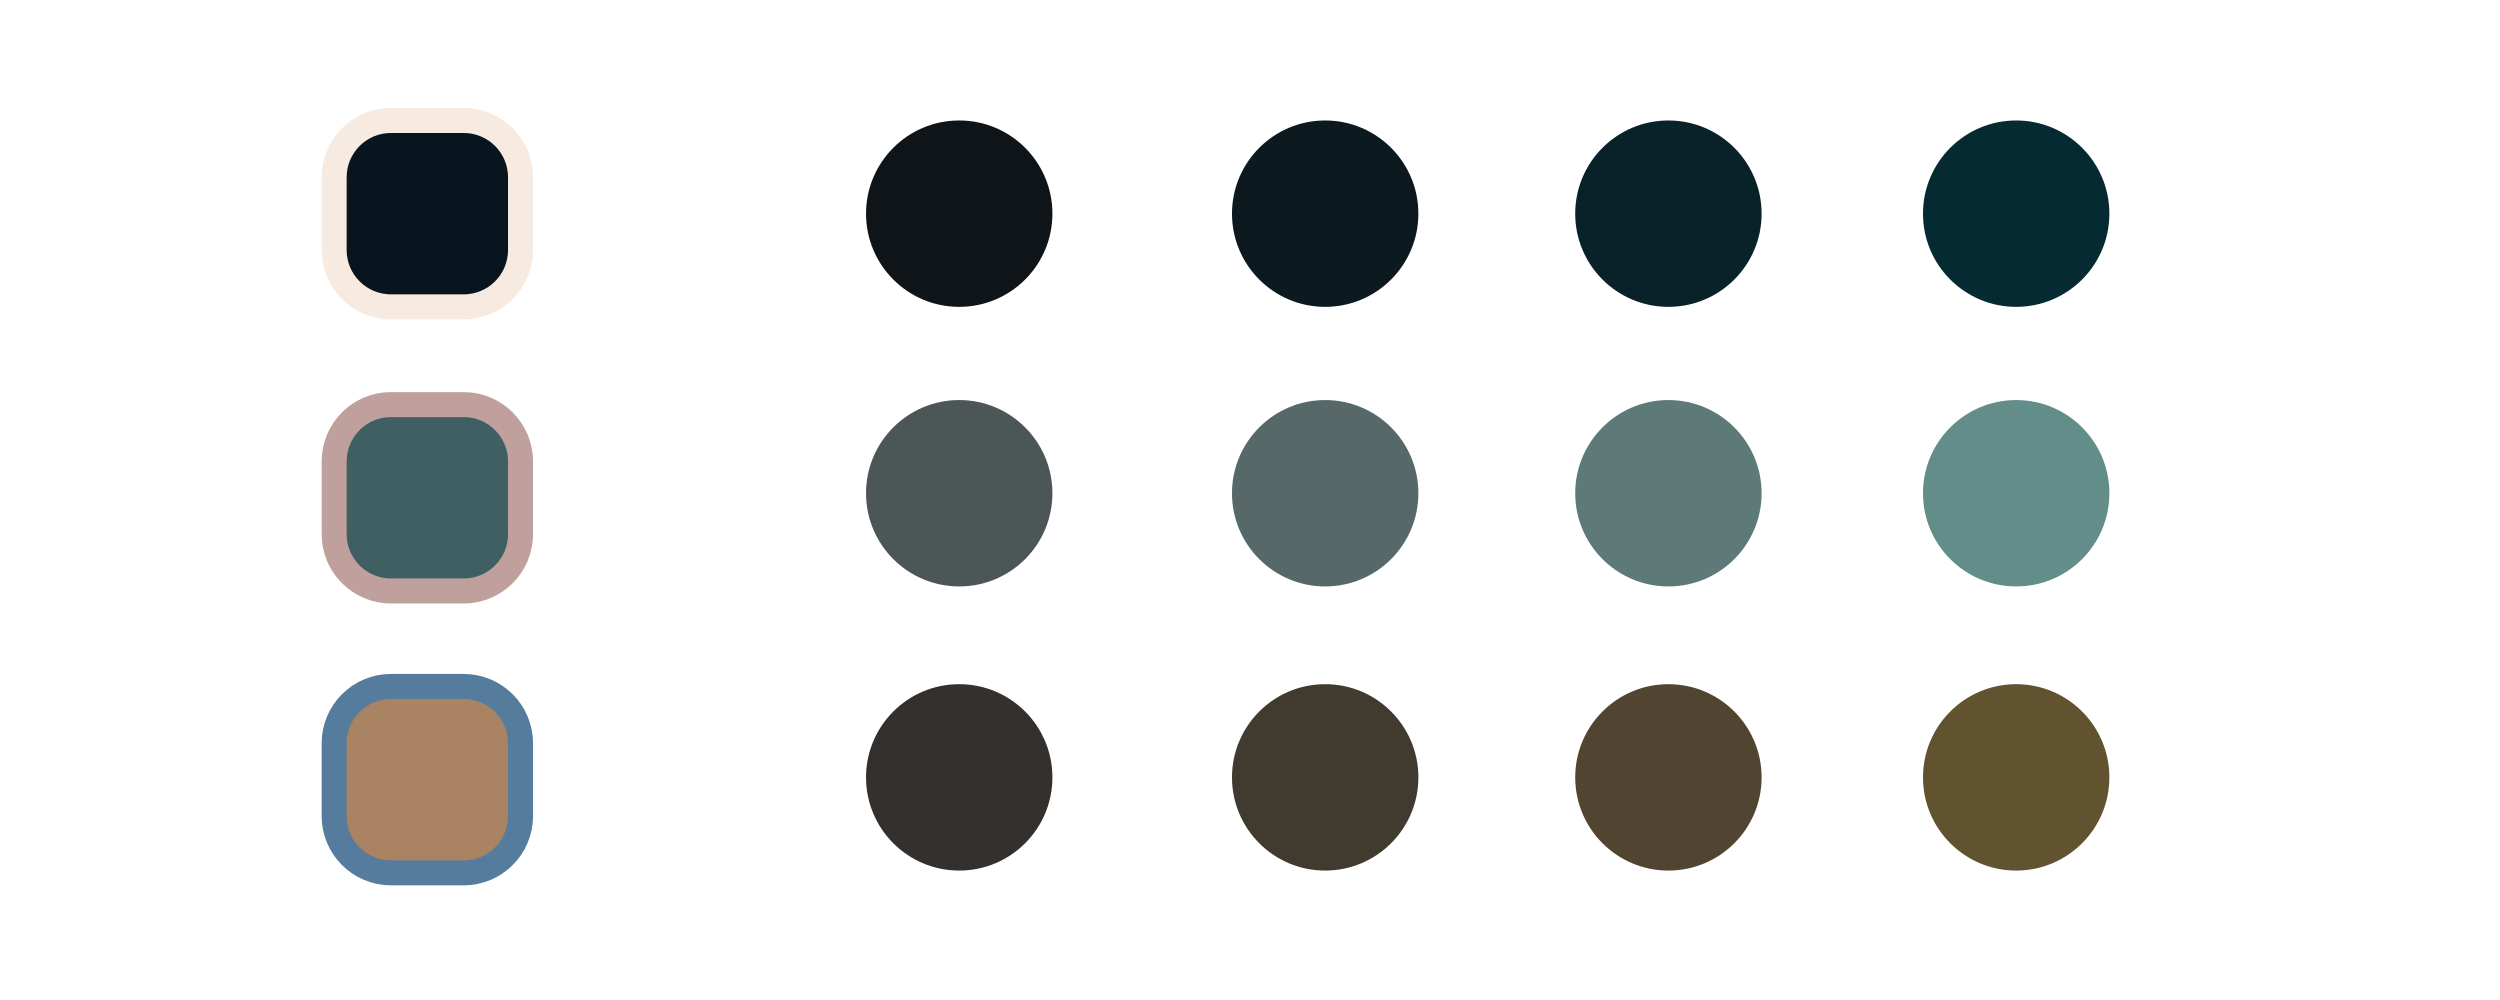
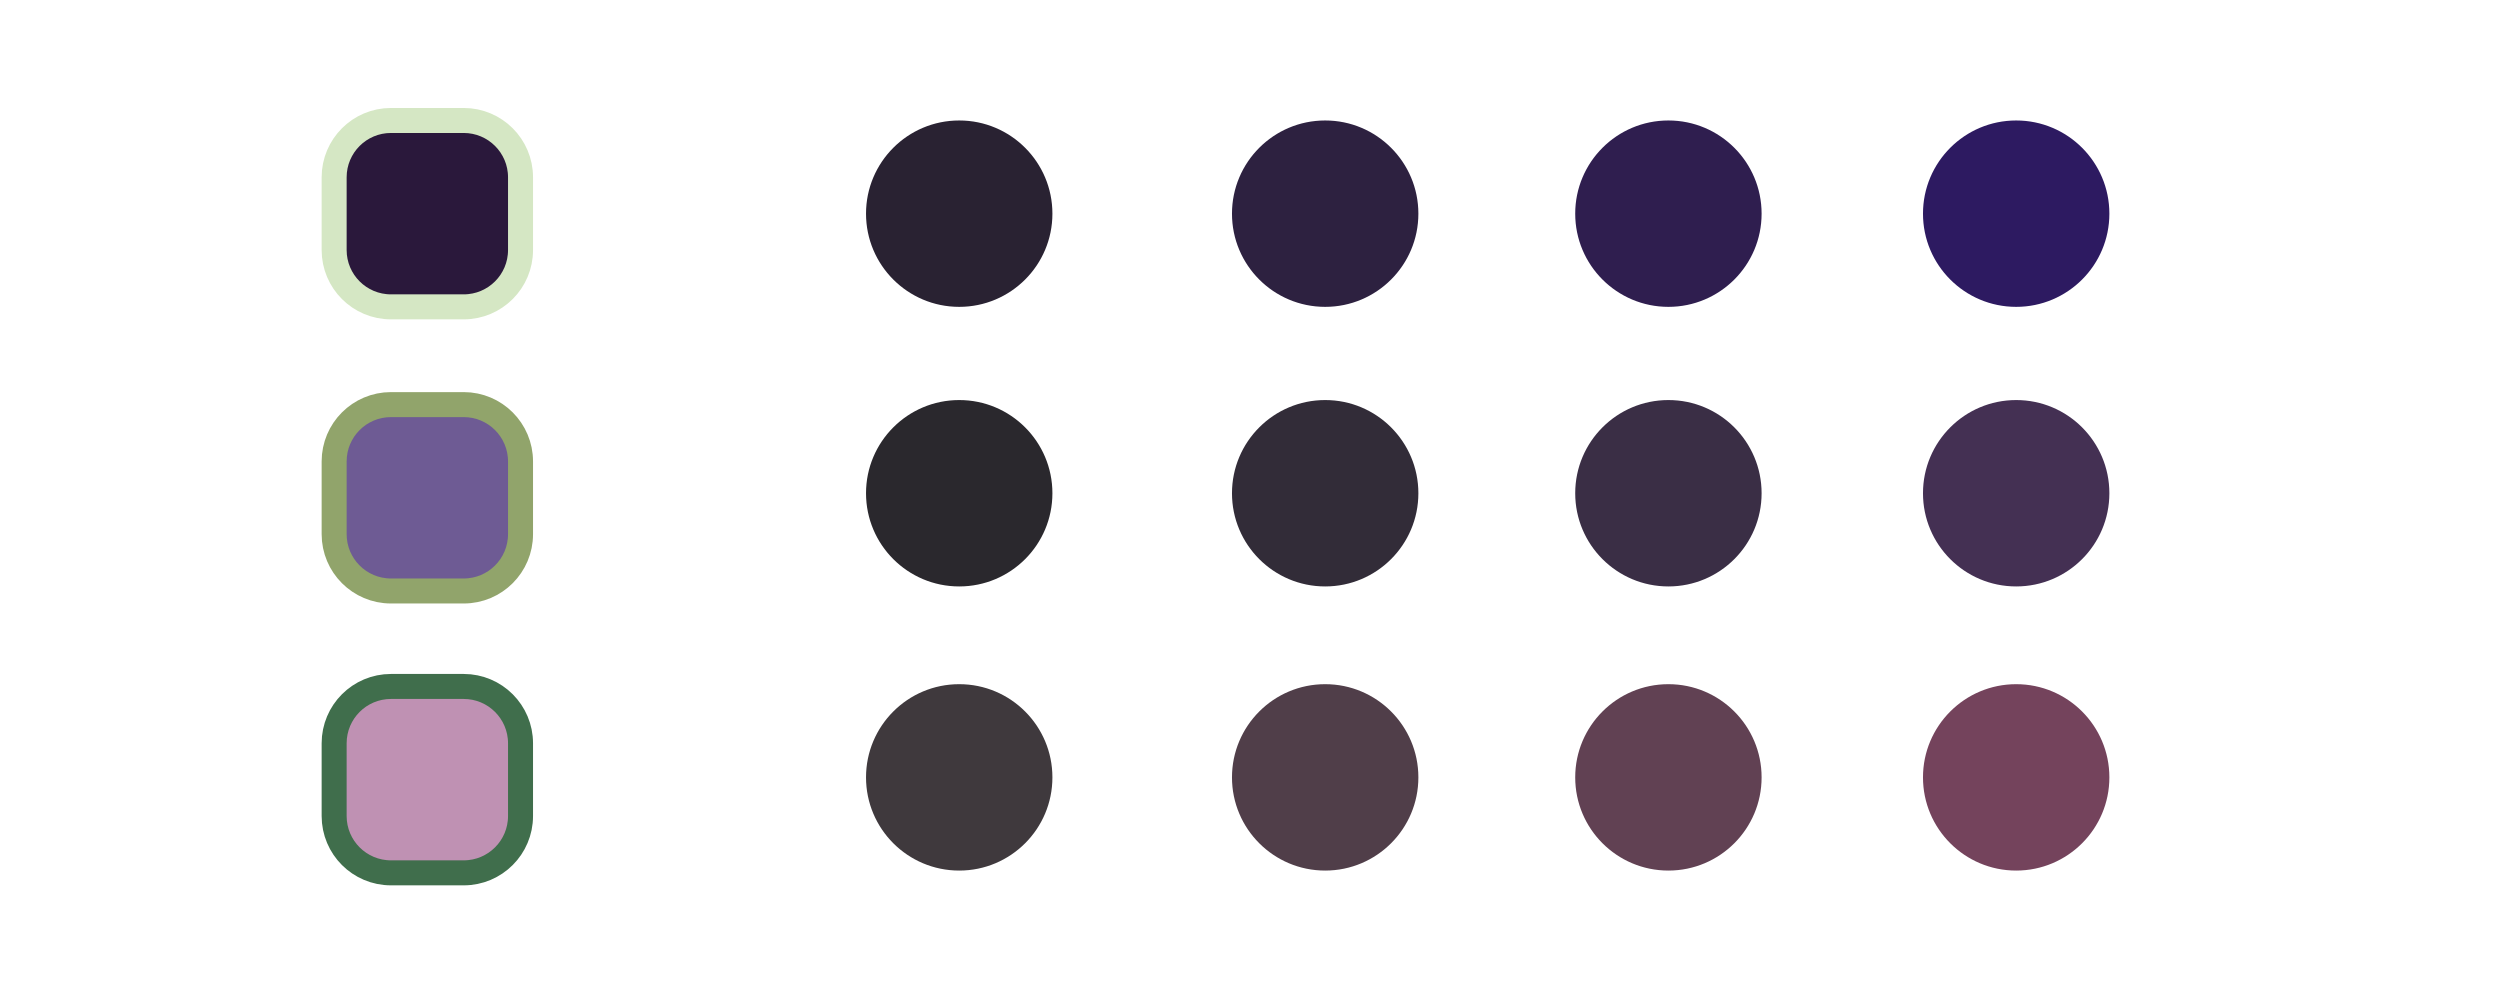
<svg xmlns="http://www.w3.org/2000/svg" width="1000" height="400" viewBox="0 0 264.583 105.833" version="1.1" id="svg1">
  <defs id="defs1" />
  <g id="layer1">
-     <rect style="fill:#08151E;fill-opacity:1;stroke:#F7EAE1;stroke-width:2.646;stroke-linecap:round;stroke-linejoin:round;stroke-dasharray:none;stroke-opacity:1;paint-order:fill markers stroke" id="rect1" width="19.726" height="19.726" x="35.363" y="12.75" ry="6.014" />
-     <rect style="fill:#3F5F63;fill-opacity:1;stroke:#C0A09C;stroke-width:2.646;stroke-linecap:round;stroke-linejoin:round;stroke-dasharray:none;stroke-opacity:1;paint-order:fill markers stroke" id="rect2" width="19.726" height="19.726" x="35.363" y="42.82" ry="6.014" />
-     <rect style="fill:#AA8362;fill-opacity:1;stroke:#557C9D;stroke-width:2.646;stroke-linecap:round;stroke-linejoin:round;stroke-dasharray:none;stroke-opacity:1;paint-order:fill markers stroke" id="rect3" width="19.726" height="19.726" x="35.363" y="72.65" ry="6.014" />
-     <rect style="fill:#0E1418;fill-opacity:1;stroke:none;stroke-width:2.646;stroke-linecap:round;stroke-linejoin:round;stroke-dasharray:none;stroke-opacity:1;paint-order:fill markers stroke" id="rect4" width="19.726" height="19.726" x="91.654" y="12.75" ry="9.863" />
-     <rect style="fill:#0C1A20;fill-opacity:1;stroke:none;stroke-width:2.646;stroke-linecap:round;stroke-linejoin:round;stroke-dasharray:none;stroke-opacity:1;paint-order:fill markers stroke" id="rect5" width="19.726" height="19.726" x="130.385" y="12.75" ry="9.863" />
-     <rect style="fill:#092128;fill-opacity:1;stroke:none;stroke-width:2.646;stroke-linecap:round;stroke-linejoin:round;stroke-dasharray:none;stroke-opacity:1;paint-order:fill markers stroke" id="rect6" width="19.726" height="19.726" x="166.71" y="12.75" ry="9.863" />
-     <rect style="fill:#062A32;fill-opacity:1;stroke:none;stroke-width:2.646;stroke-linecap:round;stroke-linejoin:round;stroke-dasharray:none;stroke-opacity:1;paint-order:fill markers stroke" id="rect7" width="19.726" height="19.726" x="203.516" y="12.75" ry="9.863" />
-     <rect style="fill:#4D5657;fill-opacity:1;stroke:none;stroke-width:2.646;stroke-linecap:round;stroke-linejoin:round;stroke-dasharray:none;stroke-opacity:1;paint-order:fill markers stroke" id="rect8" width="19.726" height="19.726" x="91.654" y="42.339" ry="9.863" />
-     <rect style="fill:#566868;fill-opacity:1;stroke:none;stroke-width:2.646;stroke-linecap:round;stroke-linejoin:round;stroke-dasharray:none;stroke-opacity:1;paint-order:fill markers stroke" id="rect9" width="19.726" height="19.726" x="130.385" y="42.339" ry="9.863" />
-     <rect style="fill:#5D7A78;fill-opacity:1;stroke:none;stroke-width:2.646;stroke-linecap:round;stroke-linejoin:round;stroke-dasharray:none;stroke-opacity:1;paint-order:fill markers stroke" id="rect10" width="19.726" height="19.726" x="166.71" y="42.339" ry="9.863" />
-     <rect style="fill:#638D88;fill-opacity:1;stroke:none;stroke-width:2.646;stroke-linecap:round;stroke-linejoin:round;stroke-dasharray:none;stroke-opacity:1;paint-order:fill markers stroke" id="rect11" width="19.726" height="19.726" x="203.516" y="42.339" ry="9.863" />
-     <rect style="fill:#33302D;fill-opacity:1;stroke:none;stroke-width:2.646;stroke-linecap:round;stroke-linejoin:round;stroke-dasharray:none;stroke-opacity:1;paint-order:fill markers stroke" id="rect12" width="19.726" height="19.726" x="91.654" y="72.409" ry="9.863" />
-     <rect style="fill:#413A2F;fill-opacity:1;stroke:none;stroke-width:2.646;stroke-linecap:round;stroke-linejoin:round;stroke-dasharray:none;stroke-opacity:1;paint-order:fill markers stroke" id="rect13" width="19.726" height="19.726" x="130.385" y="72.409" ry="9.863" />
-     <rect style="fill:#514531;fill-opacity:1;stroke:none;stroke-width:2.646;stroke-linecap:round;stroke-linejoin:round;stroke-dasharray:none;stroke-opacity:1;paint-order:fill markers stroke" id="rect14" width="19.726" height="19.726" x="166.71" y="72.409" ry="9.863" />
-     <rect style="fill:#625330;fill-opacity:1;stroke:none;stroke-width:2.646;stroke-linecap:round;stroke-linejoin:round;stroke-dasharray:none;stroke-opacity:1;paint-order:fill markers stroke" id="rect15" width="19.726" height="19.726" x="203.516" y="72.409" ry="9.863" />
+     <rect style="fill:#2A183B;fill-opacity:1;stroke:#D5E7C4;stroke-width:2.646;stroke-linecap:round;stroke-linejoin:round;stroke-dasharray:none;stroke-opacity:1;paint-order:fill markers stroke" id="rect1" width="19.726" height="19.726" x="35.363" y="12.75" ry="6.014" />
+     <rect style="fill:#6E5B94;fill-opacity:1;stroke:#91A46B;stroke-width:2.646;stroke-linecap:round;stroke-linejoin:round;stroke-dasharray:none;stroke-opacity:1;paint-order:fill markers stroke" id="rect2" width="19.726" height="19.726" x="35.363" y="42.82" ry="6.014" />
+     <rect style="fill:#BF91B3;fill-opacity:1;stroke:#406E4C;stroke-width:2.646;stroke-linecap:round;stroke-linejoin:round;stroke-dasharray:none;stroke-opacity:1;paint-order:fill markers stroke" id="rect3" width="19.726" height="19.726" x="35.363" y="72.65" ry="6.014" />
+     <rect style="fill:#292232;fill-opacity:1;stroke:none;stroke-width:2.646;stroke-linecap:round;stroke-linejoin:round;stroke-dasharray:none;stroke-opacity:1;paint-order:fill markers stroke" id="rect4" width="19.726" height="19.726" x="91.654" y="12.75" ry="9.863" />
+     <rect style="fill:#2D2140;fill-opacity:1;stroke:none;stroke-width:2.646;stroke-linecap:round;stroke-linejoin:round;stroke-dasharray:none;stroke-opacity:1;paint-order:fill markers stroke" id="rect5" width="19.726" height="19.726" x="130.385" y="12.75" ry="9.863" />
+     <rect style="fill:#2F1E4F;fill-opacity:1;stroke:none;stroke-width:2.646;stroke-linecap:round;stroke-linejoin:round;stroke-dasharray:none;stroke-opacity:1;paint-order:fill markers stroke" id="rect6" width="19.726" height="19.726" x="166.71" y="12.75" ry="9.863" />
+     <rect style="fill:#2D1A61;fill-opacity:1;stroke:none;stroke-width:2.646;stroke-linecap:round;stroke-linejoin:round;stroke-dasharray:none;stroke-opacity:1;paint-order:fill markers stroke" id="rect7" width="19.726" height="19.726" x="203.516" y="12.75" ry="9.863" />
+     <rect style="fill:#2A282D;fill-opacity:1;stroke:none;stroke-width:2.646;stroke-linecap:round;stroke-linejoin:round;stroke-dasharray:none;stroke-opacity:1;paint-order:fill markers stroke" id="rect8" width="19.726" height="19.726" x="91.654" y="42.339" ry="9.863" />
+     <rect style="fill:#322C38;fill-opacity:1;stroke:none;stroke-width:2.646;stroke-linecap:round;stroke-linejoin:round;stroke-dasharray:none;stroke-opacity:1;paint-order:fill markers stroke" id="rect9" width="19.726" height="19.726" x="130.385" y="42.339" ry="9.863" />
+     <rect style="fill:#3A2E45;fill-opacity:1;stroke:none;stroke-width:2.646;stroke-linecap:round;stroke-linejoin:round;stroke-dasharray:none;stroke-opacity:1;paint-order:fill markers stroke" id="rect10" width="19.726" height="19.726" x="166.71" y="42.339" ry="9.863" />
+     <rect style="fill:#443053;fill-opacity:1;stroke:none;stroke-width:2.646;stroke-linecap:round;stroke-linejoin:round;stroke-dasharray:none;stroke-opacity:1;paint-order:fill markers stroke" id="rect11" width="19.726" height="19.726" x="203.516" y="42.339" ry="9.863" />
+     <rect style="fill:#3F393D;fill-opacity:1;stroke:none;stroke-width:2.646;stroke-linecap:round;stroke-linejoin:round;stroke-dasharray:none;stroke-opacity:1;paint-order:fill markers stroke" id="rect12" width="19.726" height="19.726" x="91.654" y="72.409" ry="9.863" />
+     <rect style="fill:#503E49;fill-opacity:1;stroke:none;stroke-width:2.646;stroke-linecap:round;stroke-linejoin:round;stroke-dasharray:none;stroke-opacity:1;paint-order:fill markers stroke" id="rect13" width="19.726" height="19.726" x="130.385" y="72.409" ry="9.863" />
+     <rect style="fill:#614153;fill-opacity:1;stroke:none;stroke-width:2.646;stroke-linecap:round;stroke-linejoin:round;stroke-dasharray:none;stroke-opacity:1;paint-order:fill markers stroke" id="rect14" width="19.726" height="19.726" x="166.71" y="72.409" ry="9.863" />
+     <rect style="fill:#74435C;fill-opacity:1;stroke:none;stroke-width:2.646;stroke-linecap:round;stroke-linejoin:round;stroke-dasharray:none;stroke-opacity:1;paint-order:fill markers stroke" id="rect15" width="19.726" height="19.726" x="203.516" y="72.409" ry="9.863" />
  </g>
</svg>
